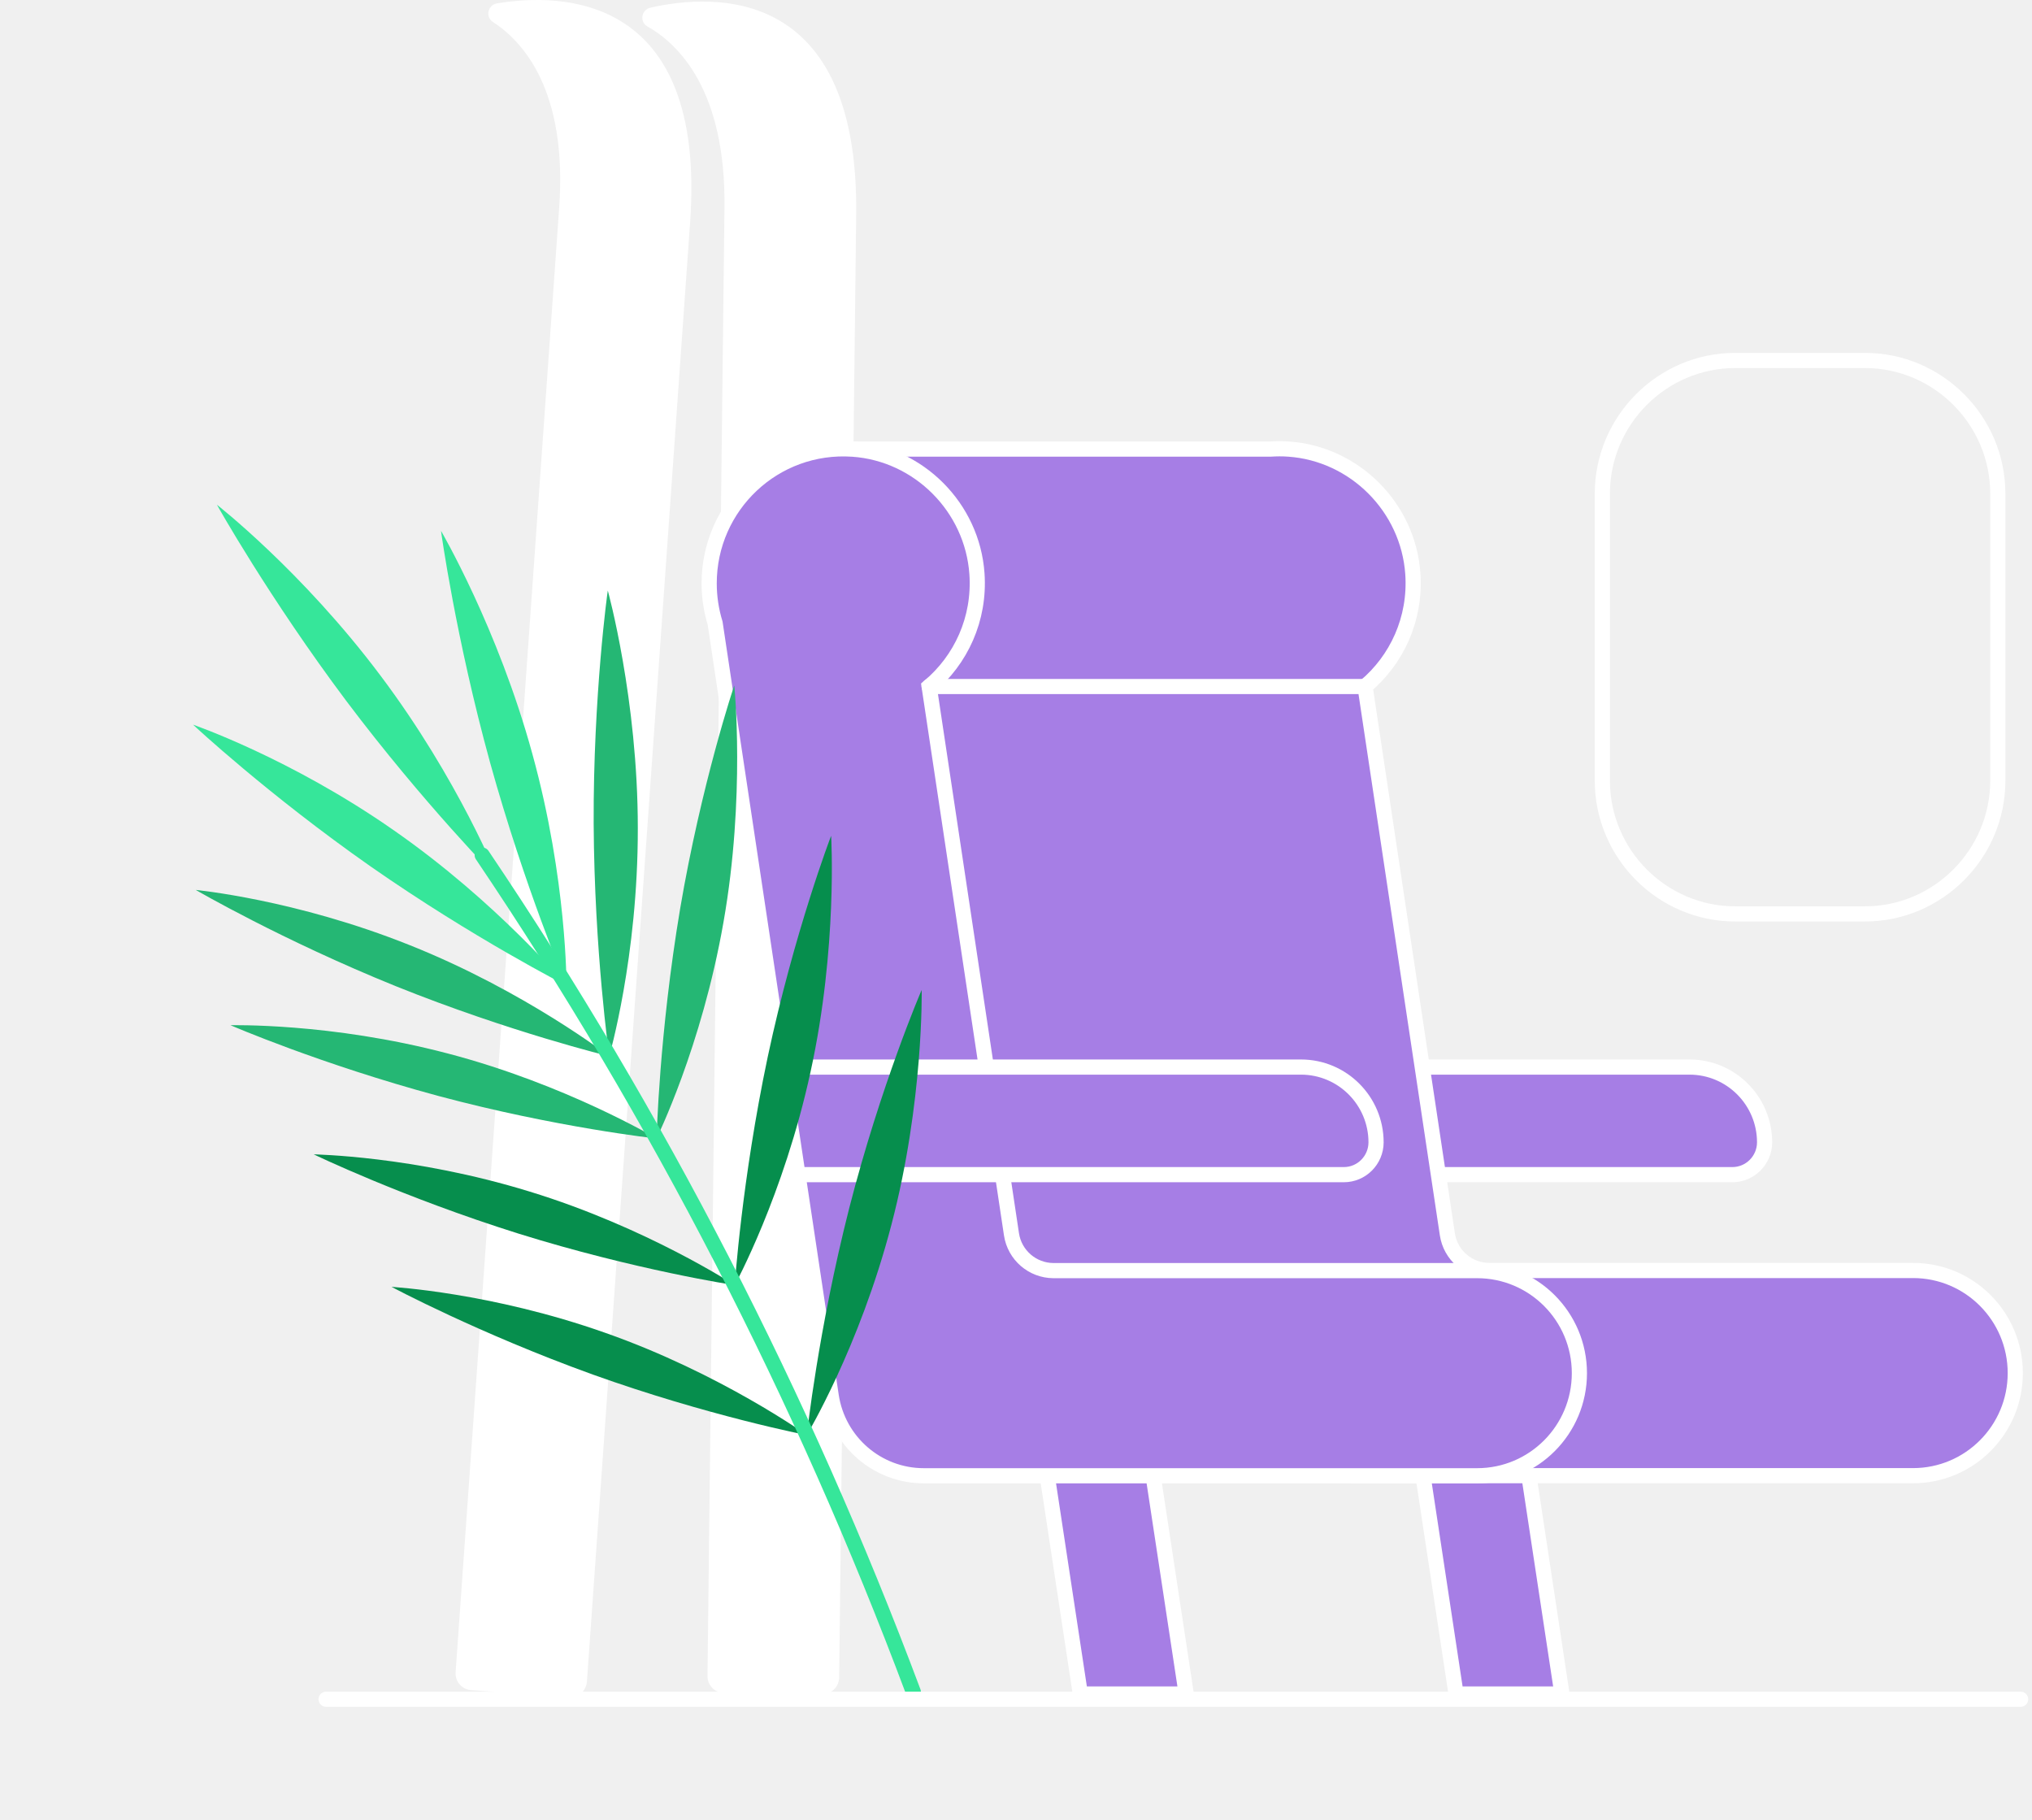
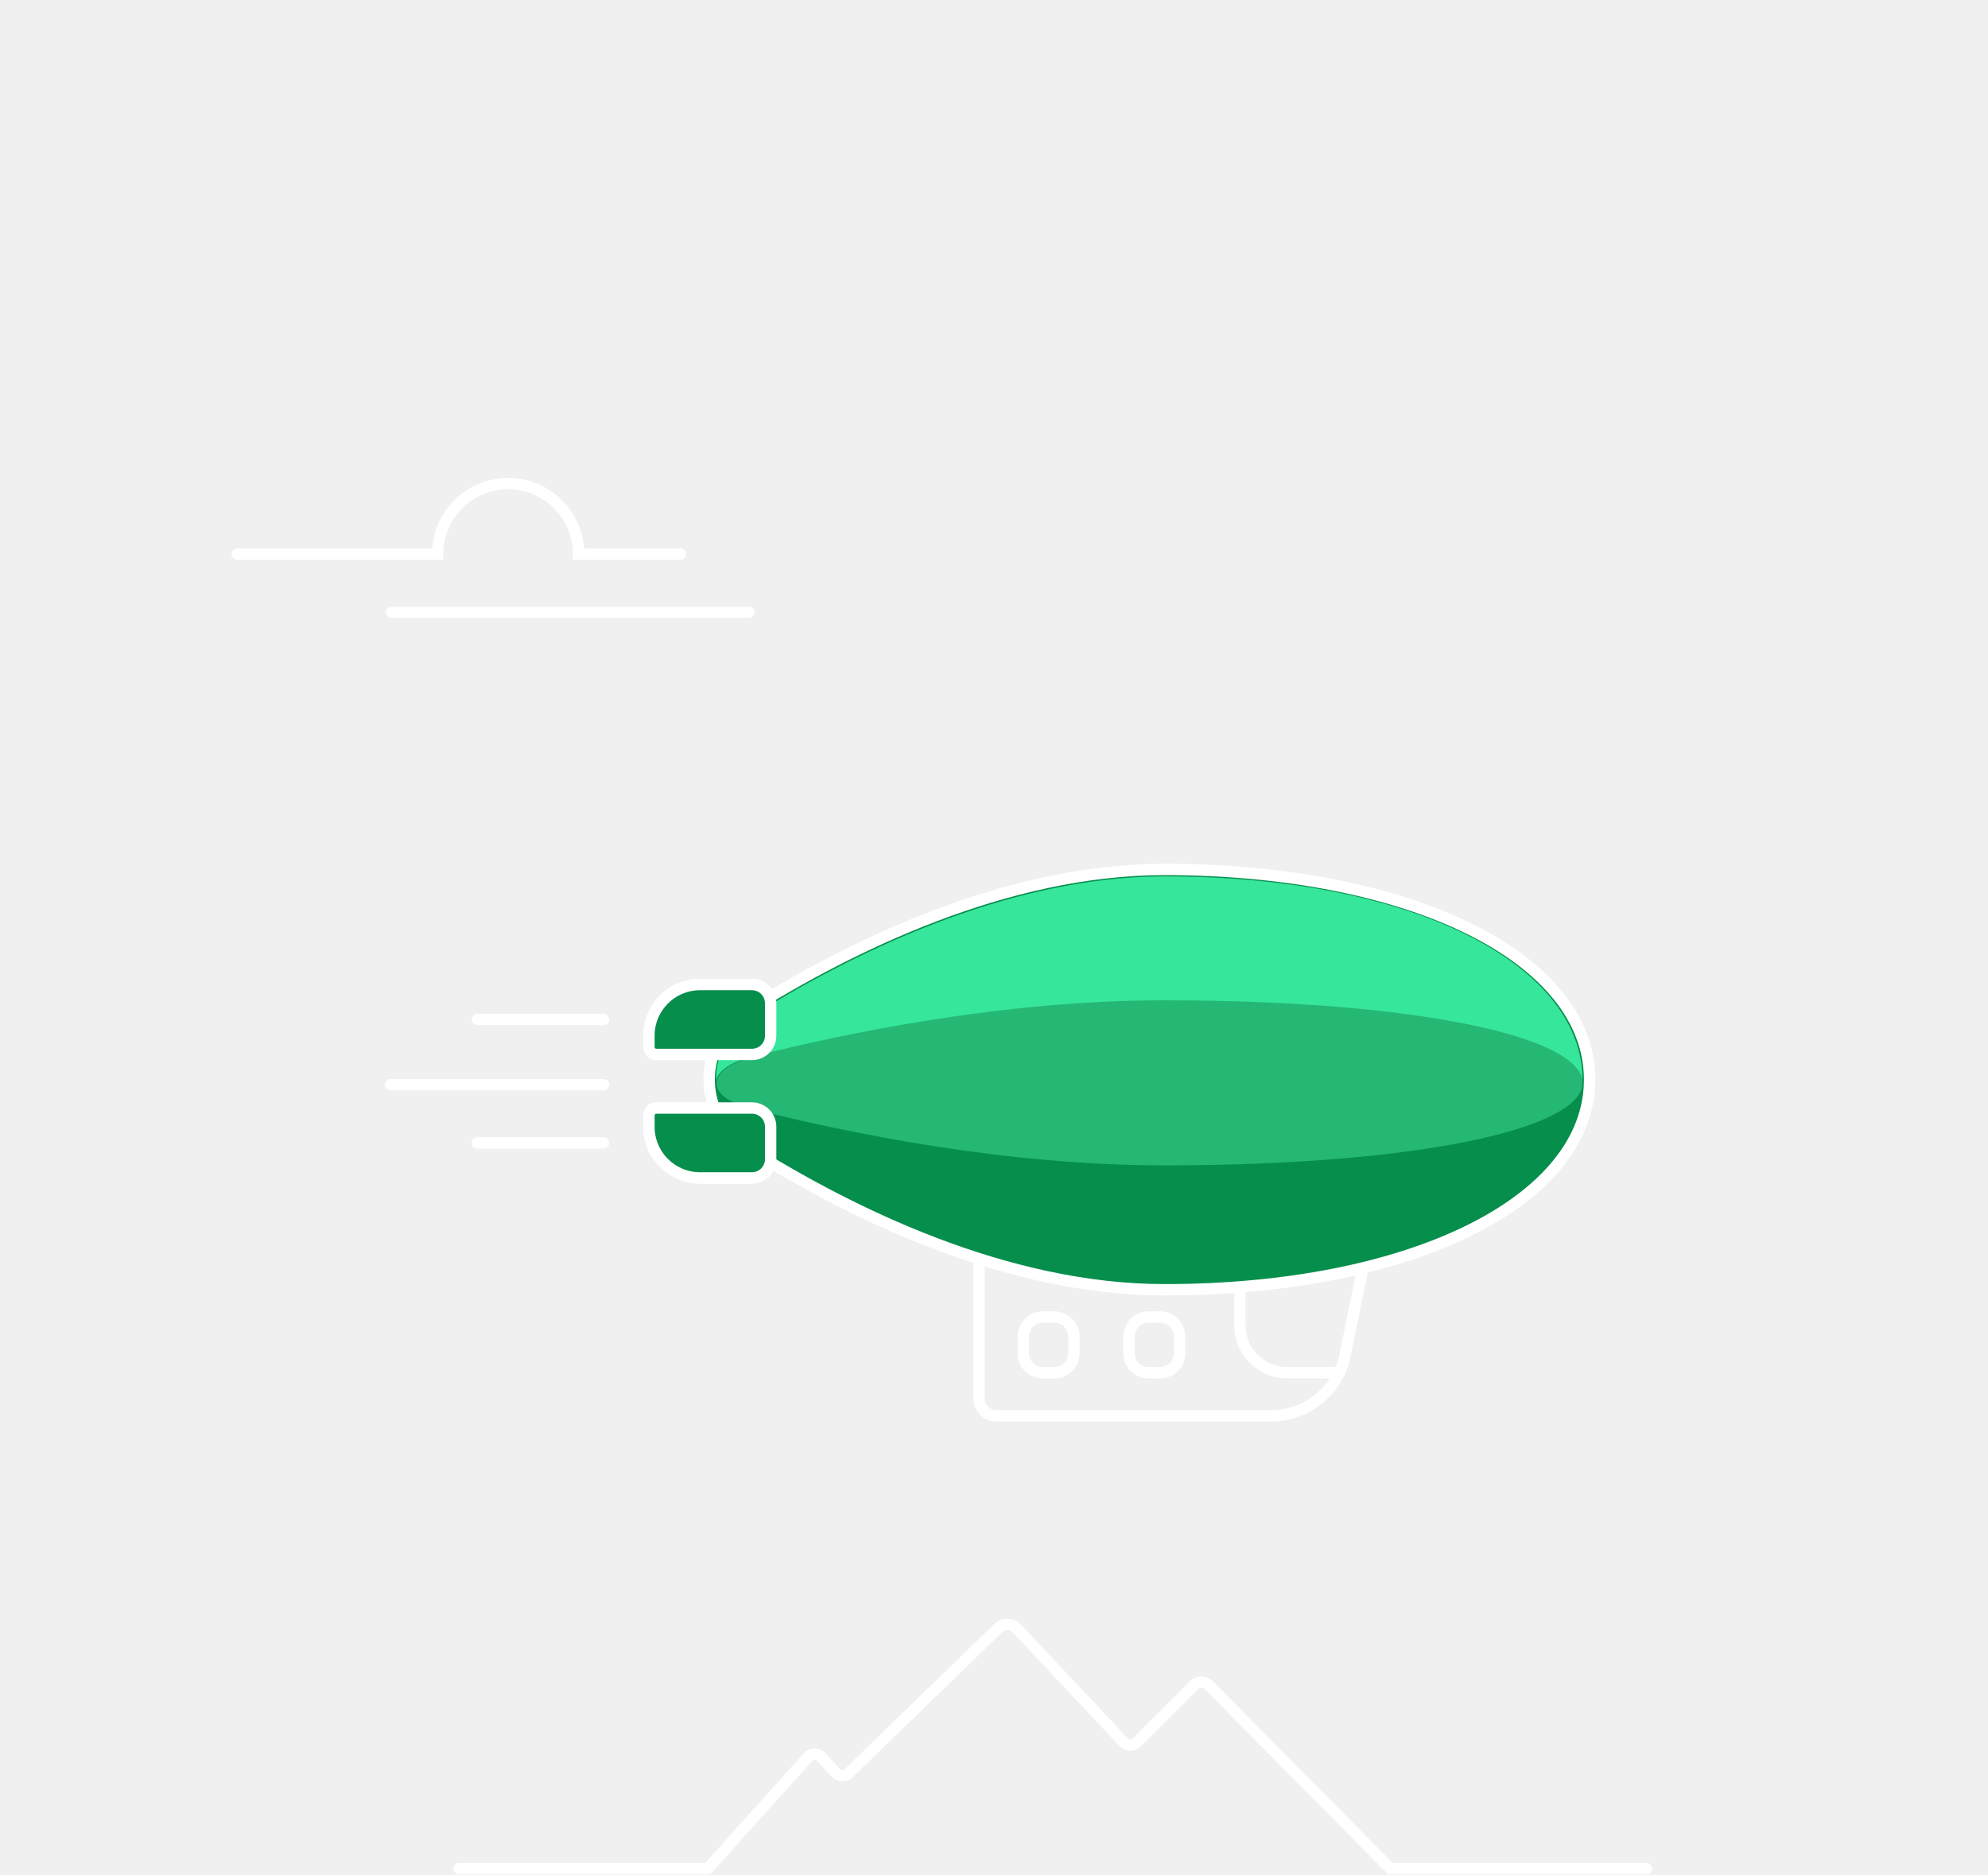
- <svg xmlns="http://www.w3.org/2000/svg" width="268" height="240" fill="none">
-   <path d="M62.126 222.89c-1.208-.084-2.129-1.144-2.036-2.356L73.752 27.366c1.098-15.486-4.799-21.919-8.745-24.47-1.022-.661-.667-2.246.532-2.45C73.997-.953 93.159-.885 91.022 29.29L77.41 221.763c-.085 1.212-1.141 2.136-2.349 2.043l-12.936-.916z" fill="#fff" />
-   <path d="M95.483 223.263c-1.217-.017-2.188-1.017-2.171-2.229l2.239-193.634c.186-15.528-6.075-21.605-10.164-23.911-1.065-.602-.803-2.204.389-2.475 8.356-1.899 27.494-2.967 27.147 27.284l-2.247 192.931c-.017 1.221-1.014 2.195-2.222 2.178l-12.97-.144z" fill="#fff" />
-   <path d="M245.97 120.526h-17.118c-9.634 0-17.52-7.907-17.52-17.58V65.118c0-9.673 7.886-17.579 17.52-17.579h17.118c9.635 0 17.521 7.907 17.521 17.579v37.828c0 9.665-7.886 17.58-17.521 17.58z" stroke="#fff" stroke-width="2" />
-   <path d="M228.482 154.913h-60.741v-14.189h55.089c5.466 0 9.902 4.45 9.902 9.934-.008 2.348-1.909 4.255-4.25 4.255zM156.453 223.407h-13.966l-6.312-41.591h13.967l6.311 41.591zM206.008 223.407h-13.967l-6.303-41.591h13.967l6.303 41.591z" fill="#A67EE5" stroke="#fff" stroke-width="2" stroke-miterlimit="10" />
-   <path d="M252.309 167.551h-55.891c-2.763 0-5.112-2.026-5.526-4.772l-10.857-72.242c4.174-3.501 6.717-8.9 6.303-14.884-.608-8.739-7.672-15.825-16.383-16.427-.811-.059-1.614-.051-2.408 0h-55.089l-.312 102.89 15.766 23.352 47.189 8.391c1.326.483 2.746.754 4.224.754h72.984c7.452 0 13.485-6.06 13.485-13.527 0-7.476-6.033-13.536-13.485-13.536z" fill="#A67EE5" stroke="#fff" stroke-width="2" stroke-miterlimit="10" />
-   <path d="M133.404 162.787l-10.857-72.241c4.174-3.501 6.717-8.9 6.303-14.884-.608-8.739-7.672-15.825-16.383-16.427-10.333-.712-18.934 7.484-18.934 17.698 0 1.831.279 3.594.786 5.255L109.628 184.079c.913 6.06 6.1 10.544 12.209 10.544h72.984c7.452 0 13.485-6.06 13.485-13.528 0-7.476-6.041-13.527-13.485-13.527H138.93c-2.763-.017-5.112-2.043-5.526-4.781z" fill="#A67EE5" stroke="#fff" stroke-width="2" stroke-miterlimit="10" />
-   <path d="M177.238 154.913h-71.995l-2.129-14.189h68.472c5.466 0 9.902 4.45 9.902 9.934-.008 2.348-1.909 4.255-4.25 4.255z" fill="#A67EE5" stroke="#fff" stroke-width="2" stroke-miterlimit="10" />
-   <path d="M122.547 90.537h57.488" stroke="#fff" stroke-width="2" stroke-miterlimit="10" stroke-linecap="round" />
-   <path d="M50.163 89.071c10.35 13.753 15.589 26.951 15.589 26.924-.026-.007-9.88-10.007-20.077-23.553-10.172-13.571-17.066-25.861-17.067-25.882-.026-.007 11.226 8.739 21.555 22.511zM51.922 109.489c13.717 9.539 22.811 20.511 22.797 20.486-.019.006-12.308-6.27-25.84-15.708-13.514-9.465-23.412-18.675-23.416-18.701-.023.008 12.752 4.356 26.459 13.923z" fill="#36E69A" />
-   <path d="M64.64 100.581c4.568 16.471 10.059 29.379 10.079 29.394-.018.017.097-13.847-4.497-30.522-4.562-16.677-12.075-29.461-12.055-29.445-.014.014 1.937 14.1 6.473 30.573z" fill="#36E69A" />
-   <path d="M78.298 108.621c.096 16.905 2.051 30.654 2.061 30.67-.025.004 3.784-13.013 3.762-30.054.008-17.037-3.965-31.378-3.958-31.355-.019.005-1.929 13.844-1.865 30.739z" fill="#25B774" />
-   <path d="M54.065 124.656c15.151 6.039 26.312 14.657 26.293 14.635-.007.015-13.166-3.197-28.171-9.239-14.993-6.071-26.355-12.676-26.368-12.69-.014.013 13.099 1.224 28.246 7.294zM59.044 138.93c15.592 4.071 27.573 11.22 27.556 11.209-.003.023-13.308-1.46-28.784-5.605-15.473-4.17-27.409-9.318-27.419-9.334-.007.026 13.059-.372 28.647 3.73zM89.696 119.886c-2.764 16.471-3.098 30.231-3.095 30.246-.024-.003 5.936-11.994 8.824-28.543 2.912-16.535 1.416-31.206 1.421-31.188-.028-0-4.359 13.026-7.151 29.485z" fill="#25B774" />
-   <path d="M69.841 157.14c15.411 4.711 27.083 12.354 27.07 12.34-.003.023-13.239-2.017-28.529-6.793-15.29-4.804-26.995-10.439-27.004-10.455-.007.026 13.057.167 28.463 4.908z" fill="#068E4D" />
-   <path d="M101.254 139.387c-3.444 16.341-4.347 30.078-4.341 30.097-.024-.003 6.431-11.74 9.995-28.158 3.595-16.402 2.706-31.116 2.711-31.097-.024-.003-4.893 12.828-8.365 29.158zM79.878 175.79c15.203 5.349 26.557 13.481 26.544 13.467-.006.019-13.147-2.571-28.23-7.979-15.081-5.443-26.544-11.555-26.553-11.571-.007.025 13.041.704 28.24 6.083z" fill="#068E4D" />
-   <path d="M111.998 159.354c-4.117 16.186-5.586 29.887-5.579 29.899-.026-.007 6.906-11.475 11.148-27.729 4.268-16.247 3.994-30.981 3.993-30.964-.024-.003-5.419 12.614-9.562 28.794z" fill="#068E4D" />
-   <path d="M63.598 112.768c23.181 34.376 42.278 71.413 56.86 110.366" stroke="#36E69A" stroke-width="2" stroke-miterlimit="10" stroke-linecap="round" stroke-linejoin="round" />
-   <path d="M43.009 224.097H266.5" stroke="#fff" stroke-width="2" stroke-miterlimit="10" stroke-linecap="round" />
+ <svg xmlns="http://www.w3.org/2000/svg" viewBox="0 0 350 330">
+   <g id="fromAward">
+     <g class="fromMainGroup">
+       <g class="airship">
+         <g id="cabin" transform-origin="203 220">
+           <path d="M175.44,249.28h48.36a13.27,13.27,0,0,0,13-10.65l3.74-18.32H172.36v25.89A3.09,3.09,0,0,0,175.44,249.28Z" fill="none" stroke="#fff" stroke-linecap="round" stroke-linejoin="round" stroke-width="2" />
+           <path d="M235.79,241.69h-9.22a8.31,8.31,0,0,1-8.28-8.31V220.31" fill="none" stroke="#fff" stroke-linecap="round" stroke-miterlimit="10" stroke-width="2" />
+           <path d="M185.64,231.88h-2.05a3.45,3.45,0,0,0-3.43,3.45v2.92a3.45,3.45,0,0,0,3.43,3.45h2.05a3.45,3.45,0,0,0,3.43-3.45v-2.92A3.45,3.45,0,0,0,185.64,231.88Z" fill="none" stroke="#fff" stroke-linecap="round" stroke-linejoin="round" stroke-width="2" />
+           <animateTransform attributeName="transform" type="scale" values="1 0.85; 1 1; 1 0.85" keyTimes="0; 0.5; 1" keySplines="0.42 0 0.58 0.58; 0.48 0.48 0.58 1;" calcMode="spline" dur="1.1s" additive="sum" repeatCount="indefinite" />
+           <animateTransform attributeName="transform" type="skewX" values="3; 0; -3; 0; 3" keyTimes="0; 0.25; 0.5; 0.75; 1" keySplines="0.42 0 0.58 0.58; 0.48 0.48 0.58 1; 0.42 0 0.58 0.58; 0.48 0.48 0.58 1" calcMode="spline" dur="2.2s" additive="sum" repeatCount="indefinite" />
+         </g>
+         <g id="tail-back" transform-origin="125 190">
+           <path d="M123.23,173.34h9.16a3.29,3.29,0,0,1,3.29,3.3v5.71a3.29,3.29,0,0,1-3.29,3.3H115.57a1.32,1.32,0,0,1-1.32-1.32v-2a9,9,0,0,1,9-9" fill="#068e4d" />
+           <path d="M123.23,173.34h9.16a3.29,3.29,0,0,1,3.29,3.3v5.71a3.29,3.29,0,0,1-3.29,3.3H115.57a1.32,1.32,0,0,1-1.32-1.32v-2A9,9,0,0,1,123.23,173.34Z" fill="none" stroke="#fff" stroke-linecap="round" stroke-linejoin="round" stroke-width="2" />
+           <path d="M123.23,207.39h9.16a3.29,3.29,0,0,0,3.29-3.3v-5.71a3.29,3.29,0,0,0-3.29-3.3H115.57a1.32,1.32,0,0,0-1.32,1.32v2a9,9,0,0,0,9,9" fill="#068e4d" />
+           <path d="M123.23,207.39h9.16a3.29,3.29,0,0,0,3.29-3.3v-5.71a3.29,3.29,0,0,0-3.29-3.3H115.57a1.32,1.32,0,0,0-1.32,1.32v2A9,9,0,0,0,123.23,207.39Z" fill="none" stroke="#fff" stroke-linecap="round" stroke-linejoin="round" stroke-width="2" />
+           <animateTransform attributeName="transform" type="translate" values="0 -2.2; 0 0; 0 2.2; 0 0; 0 -2.2" keyTimes="0; 0.25; 0.5; 0.75; 1" keySplines="0.42 0 0.58 0.58; 0.48 0.48 0.58 1; 0.42 0 0.58 0.58; 0.48 0.48 0.58 1" calcMode="spline" dur="2.2s" additive="sum" repeatCount="indefinite" />
+           <animateTransform attributeName="transform" type="scale" values="1 0.85; 1 1; 1 0.85" keyTimes="0; 0.5; 1" keySplines="0.42 0 0.58 0.58; 0.48 0.48 0.58 1;" calcMode="spline" dur="1.1s" additive="sum" repeatCount="indefinite" />
+           <animateTransform attributeName="transform" type="skewX" values="3; 0; -3; 0; 3" keyTimes="0; 0.25; 0.5; 0.75; 1" keySplines="0.42 0 0.58 0.58; 0.48 0.48 0.58 1; 0.42 0 0.58 0.58; 0.48 0.48 0.58 1" calcMode="spline" dur="2.2s" additive="sum" repeatCount="indefinite" />
+         </g>
+         <g id="ballon-static">
+           <path d="M205,227.08c43.38,0,74.86-15.55,74.86-37s-31.48-37-74.86-37c-27.94,0-55.36,13.53-73.46,24.87a14.3,14.3,0,0,0,0,24.21c18.09,11.33,45.52,24.87,73.46,24.87" fill="#068e4d" />
+           <path d="M205,227.08c43.38,0,74.86-15.55,74.86-37s-31.48-37-74.86-37c-27.94,0-55.36,13.53-73.46,24.87a14.3,14.3,0,0,0,0,24.21C149.63,213.54,177.06,227.08,205,227.08Z" fill="none" stroke="#fff" stroke-width="2" />
+           <path d="M205,181.1c-28.2,0-56.1,0.8-72.8,5c-3.9,1-6,2.7-6.1,4.3c-0.2-4.6,2.1-9,6.1-11.4c16.7-10.5,44.6-24.7,72.8-24.7c44.8,0,73.6,16,73.6,35.8c0,0.1,0,0.2,0,0.4C278.3,182.5,249.5,181.1,205,181.1" fill="#36e69a" />
+           <path d="M132.18,195.12c16.74,4.27,44.58,10,72.81,10,44.14,0,72.75-6.32,73.6-14.18-0.86,19.34-29.45,34.86-73.6,34.86-28.23,0-56.07-14.19-72.81-24.68a12.88,12.88,0,0,1-6-10.18c0.26,1.61,2.26,3.18,6,4.14" fill="#068e4d" />
+         </g>
+         <g id="balloon" translate="0 10">
+           <path d="M132.18,186.12c16.74-4.27,44.58-10,72.81-10,44.53,0,73.26,6.43,73.61,14.38,0,0.17,0,.34,0,0.51-0.85,7.86-29.45,14.17-73.6,14.17-28.23,0-56.07-5.76-72.81-10-3.79-1-5.79-2.53-6-4.13l0-.51c0.13-1.69,2.15-3.36,6.1-4.37" fill="#25b774">
+             <animate attributeName="d" values="M132.2,186.1c16.7-4.3,44.6-6,72.8-6c44.5,0,73.3,2.4,73.6,10.4c0,0.2,0,0.3,0,0.5c-0.9,7.9-29.4,18.2-73.6,18.2c-28.2,0-56.1-9.8-72.8-14c-3.8-1-5.8-2.5-6-4.1v-0.5c0.1-1.7,2.1-3.4,6.1-4.4; M132.2,186.1c16.7-4.3,44.6-14,72.8-14c44.5,0,73.3,10.4,73.6,18.4c0,0.2,0,0.3,0,0.5c-0.9,7.9-29.4,10.2-73.6,10.2c-28.2,0-56.1-1.8-72.8-6c-3.8-1-5.8-2.5-6-4.1v-0.5c0.1-1.7,2.1-3.4,6.1-4.4; M132.2,186.1c16.7-4.3,44.6-6,72.8-6c44.5,0,73.3,2.4,73.6,10.4c0,0.2,0,0.3,0,0.5c-0.9,7.9-29.4,18.2-73.6,18.2c-28.2,0-56.1-9.8-72.8-14c-3.8-1-5.8-2.5-6-4.1v-0.5c0.1-1.7,2.1-3.4,6.1-4.4" keyTimes="0; 0.5; 1" keySplines="0.42 0 0.58 0.58; 0.48 0.48 0.58 1;" calcMode="spline" dur="2.2s" repeatCount="indefinite" />
+           </path>
+         </g>
+         <g id="tail-front" transform-origin="125 190">
+           <path d="M123.23,173.34h9.16a3.29,3.29,0,0,1,3.29,3.3v5.71a3.29,3.29,0,0,1-3.29,3.3H115.57a1.32,1.32,0,0,1-1.32-1.32v-2a9,9,0,0,1,9-9" fill="#068e4d" />
+           <path d="M123.23,173.34h9.16a3.29,3.29,0,0,1,3.29,3.3v5.71a3.29,3.29,0,0,1-3.29,3.3H115.57a1.32,1.32,0,0,1-1.32-1.32v-2A9,9,0,0,1,123.23,173.34Z" fill="none" stroke="#fff" stroke-linecap="round" stroke-linejoin="round" stroke-width="2" />
+           <path d="M123.23,207.39h9.16a3.29,3.29,0,0,0,3.29-3.3v-5.71a3.29,3.29,0,0,0-3.29-3.3H115.57a1.32,1.32,0,0,0-1.32,1.32v2a9,9,0,0,0,9,9" fill="#068e4d" />
+           <path d="M123.23,207.39h9.16a3.29,3.29,0,0,0,3.29-3.3v-5.71a3.29,3.29,0,0,0-3.29-3.3H115.57a1.32,1.32,0,0,0-1.32,1.32v2A9,9,0,0,0,123.23,207.39Z" fill="none" stroke="#fff" stroke-linecap="round" stroke-linejoin="round" stroke-width="2" />
+           <animateTransform attributeName="transform" type="translate" values="0 2.2; 0 0; 0 -2.2; 0 0; 0 2.2" keyTimes="0; 0.25; 0.5; 0.75; 1" keySplines="0.42 0 0.58 0.58; 0.48 0.48 0.58 1; 0.42 0 0.58 0.58; 0.48 0.48 0.58 1" calcMode="spline" dur="2.2s" additive="sum" repeatCount="indefinite" />
+           <animateTransform attributeName="transform" type="scale" values="1 0.85; 1 1; 1 0.85" keyTimes="0; 0.5; 1" keySplines="0.42 0 0.58 0.58; 0.48 0.48 0.58 1;" calcMode="spline" dur="1.1s" additive="sum" repeatCount="indefinite" />
+           <animateTransform attributeName="transform" type="skewX" values="3; 0; -3; 0; 3" keyTimes="0; 0.25; 0.5; 0.75; 1" keySplines="0.42 0 0.58 0.58; 0.48 0.48 0.58 1; 0.42 0 0.58 0.58; 0.48 0.48 0.58 1" calcMode="spline" dur="2.2s" additive="sum" repeatCount="indefinite" />
+         </g>
+       </g>
+       <g id="cloud1">
+         <line x1="68.95" y1="107.8" x2="131.86" y2="107.8" fill="none" stroke="#fff" stroke-linecap="round" stroke-miterlimit="10" stroke-width="2">
+           <animateTransform id="cloud1Move" attributeName="transform" type="translate" from="215, 0" to="-40, 0" dur="2.3s" fill="freeze" />
+         </line>
+         <path d="M41.77,97.54H77.06a12.4,12.4,0,1,1,24.8,0h17.93" fill="none" stroke="#fff" stroke-linecap="round" stroke-miterlimit="10" stroke-width="2">
+           <animateTransform attributeName="transform" type="translate" from="230, 0" to="-40, 0" dur="2.3s" fill="freeze" />
+         </path>
+         <animate attributeName="opacity" from="1" to="0" dur="0.3s" begin="cloud1Move.end - 0.3s" fill="freeze" />
+       </g>
+       <g id="cloud2" opacity="0">
+         <line x1="258.96" y1="93.19" x2="298.74" y2="93.19" fill="none" stroke="#fff" stroke-linecap="round" stroke-miterlimit="10" stroke-width="2">
+           <animateTransform attributeName="transform" type="translate" from="40, 0" to="-185, 0" dur="2.3s" begin="cloud1Move.end - 0.8s" fill="freeze" />
+         </line>
+         <g>
+           <path d="M278.75,82.91H251.39a12.4,12.4,0,1,0-24.8,0H208.65" fill="none" stroke="#fff" stroke-linecap="round" stroke-miterlimit="10" stroke-width="2" />
+           <line x1="287.01" y1="82.91" x2="309.21" y2="82.91" fill="none" stroke="#fff" stroke-linecap="round" stroke-miterlimit="10" stroke-width="2" />
+           <animateTransform id="cloud2Move" attributeName="transform" type="translate" from="40, 0" to="-207, 0" dur="2.3s" begin="cloud1Move.end - 0.8s" fill="freeze" />
+         </g>
+         <animate attributeName="opacity" from="0" to="1" dur="0.3s" begin="cloud2Move.begin" fill="freeze" />
+         <animate attributeName="opacity" from="1" to="0" dur="0.3s" begin="cloud2Move.end - 0.3s" fill="freeze" />
+       </g>
+       <g id="track">
+         <line x1="106.25" y1="179.49" x2="84.05" y2="179.49" fill="none" stroke="#fff" stroke-linecap="round" stroke-miterlimit="10" stroke-width="2">
+           <animate attributeName="x2" to="89.05" dur="0.3s" begin="-0.1s" repeatCount="indefinite" />
+         </line>
+         <line x1="106.25" y1="201.23" x2="84.05" y2="201.23" fill="none" stroke="#fff" stroke-linecap="round" stroke-miterlimit="10" stroke-width="2">
+           <animate attributeName="x2" to="89.05" dur="0.3s" begin="-0.2s" repeatCount="indefinite" />
+         </line>
+         <line x1="106.25" y1="190.98" x2="68.77" y2="190.98" fill="none" stroke="#fff" stroke-linecap="round" stroke-miterlimit="10" stroke-width="2">
+           <animate attributeName="x2" to="73.77" dur="0.3s" repeatCount="indefinite" />
+         </line>
+       </g>
+       <animate attributeName="opacity" to="0" dur="0.25s" begin="windowChange.begin" fill="freeze" />
+     </g>
+     <g id="mountain">
+       <path d="M289.9,329h-45.1l-32.1-32.4c-0.7-0.6-1.7-0.6-2.4,0l-10.2,10.2c-0.6,0.6-1.6,0.6-2.2,0l-19-20.2c-0.9-0.8-2.2-0.8-3.1,0l-26.4,25.6c-0.6,0.6-1.6,0.6-2.2,0l-2.6-2.9c-0.7-0.6-1.7-0.6-2.3,0L124.6,329H80.8" fill="none" stroke="#fff" stroke-linecap="round" stroke-miterlimit="10" stroke-width="2">
+         <animate attributeName="d" from="M 289.9 329 L 244.8 329 L 212.7 296.6 C 212 296 211 296 210.3 296.6 L 200.1 306.8 C 199.5 307.4 198.5 307.4 197.9 306.8 L 178.9 286.6 C 178 285.8 176.7 285.8 175.8 286.6 L 149.4 312.2 C 148.8 312.8 147.8 312.8 147.2 312.2 L 144.6 309.3 C 143.9 308.7 142.9 308.7 142.3 309.3 L 124.6 329 L 80.8 329" to="M 289.9 329 L 244.8 329 L 212.7 329 C 211.9 329 211.1 329 210.3 329 L 200.1 329 C 199.367 329 198.633 329 197.9 329 L 178.9 329 C 177.867 329 176.833 329 175.8 329 L 149.4 329 C 148.667 329 147.933 329 147.2 329 L 144.6 329 C 143.667 329 142.733 329 141.8 329 L 124.6 329 L 80.8 329" dur="0.3s" keyTimes="0; 1" keySplines="0.25, 0.1, 0.25, 1" calcMode="spline" begin="windowChange.begin" fill="freeze" />
+       </path>
+     </g>
+     <path id="windowFrom" d="M204.25,231.88h-2.05a3.45,3.45,0,0,0-3.43,3.45v2.92a3.45,3.45,0,0,0,3.43,3.45h2.05a3.45,3.45,0,0,0,3.43-3.45v-2.92A3.44,3.44,0,0,0,204.25,231.88Z" fill="none" stroke="#fff" stroke-linecap="round" stroke-linejoin="round" stroke-width="2" transform-origin="203 220">
+       <animateTransform attributeName="transform" type="scale" values="1 0.85; 1 1; 1 0.85" keyTimes="0; 0.5; 1" keySplines="0.42 0 0.58 0.58; 0.48 0.48 0.58 1;" calcMode="spline" dur="1.1s" additive="sum" repeatCount="indefinite" />
+       <animateTransform attributeName="transform" type="skewX" values="3; 0; -3; 0; 3" keyTimes="0; 0.25; 0.5; 0.75; 1" keySplines="0.42 0 0.58 0.58; 0.48 0.48 0.58 1; 0.42 0 0.58 0.58; 0.48 0.48 0.58 1" calcMode="spline" dur="2.2s" additive="sum" repeatCount="indefinite" />
+       <animateTransform id="windowStart" attributeName="transform" type="translate" to="0 0" dur="0s" begin="cloud2Move.end - 1.2s" additive="replace" />
+       <animate id="windowChange" attributeName="d" to="M275,225.43H257.87a17.6,17.6,0,0,1-17.52-17.58V170a17.6,17.6,0,0,1,17.52-17.58H275A17.6,17.6,0,0,1,292.51,170v37.83A17.61,17.61,0,0,1,275,225.43Z" dur="0.3s" begin="windowStart.begin - 0.2s" keyTimes="0; 1" keySplines="0.25, 0.1, 0.25, 1" calcMode="spline" fill="freeze" />
+     </path>
+     <animate attributeName="opacity" from="0" to="1" dur="0.3s" fill="freeze" />
+   </g>
+   <g id="toAward">
+     <defs>
+       <clipPath id="window">
+         <path d="M275,225.43H257.87a17.6,17.6,0,0,1-17.52-17.58V170a17.6,17.6,0,0,1,17.52-17.58H275A17.6,17.6,0,0,1,292.51,170v37.83A17.61,17.61,0,0,1,275,225.43Z" />
+       </clipPath>
+     </defs>
+     <g id="clouds" clip-path="url(#window)">
+       <g transform="translate(293, 167)">
+         <g transform="scale(0.5)">
+           <line x1="28.18" y1="38.34" x2="91.09" y2="38.34" fill="none" stroke="#fff" stroke-linecap="round" stroke-miterlimit="10" stroke-width="2" />
+           <path d="M41.77,97.54H77.06a12.4,12.4,0,1,1,24.8,0h17.93" transform="translate(-40.77 -69.46)" fill="none" stroke="#fff" stroke-linecap="round" stroke-miterlimit="10" stroke-width="2" />
+           <line x1="218.19" y1="23.72" x2="257.97" y2="23.72" fill="none" stroke="#fff" stroke-linecap="round" stroke-miterlimit="10" stroke-width="2" />
+           <path d="M278.75,82.91H251.39a12.4,12.4,0,1,0-24.8,0H208.65" transform="translate(-40.77 -69.46)" fill="none" stroke="#fff" stroke-linecap="round" stroke-miterlimit="10" stroke-width="2" />
+           <line x1="246.24" y1="13.45" x2="268.43" y2="13.45" fill="none" stroke="#fff" stroke-linecap="round" stroke-miterlimit="10" stroke-width="2" />
+         </g>
+         <animateTransform id="cloudsMove" attributeName="transform" type="translate" from="293, 167" to="105, 167" dur="2.5s" begin="windowChange.end - 0.15s" repeatCount="indefinite" />
+       </g>
+     </g>
+     <g id="skis" opacity="0">
+       <path d="M91.14,327.79a2.2,2.2,0,0,1-2-2.36l13.66-193.17c1.1-15.49-4.8-21.92-8.75-24.47a1.35,1.35,0,0,1,.53-2.45C103,104,122.18,104,120,134.19L106.43,326.67a2.2,2.2,0,0,1-2.35,2Z" fill="#fff">
+         <animateTransform attributeName="transform" type="rotate" values="-3.5 98 328; 3.5 98 328; -3.5 98 328" dur="3.5s" keyTimes="0; 0.5; 1" keySplines="0.45, 0, 0.55, 1; 0.45, 0, 0.55, 1" calcMode="spline" begin="windowChange.end - 0.34s;" repeatCount="indefinite" />
+       </path>
+       <path d="M124.5,328.17a2.2,2.2,0,0,1-2.17-2.23l2.24-193.63c0.19-15.53-6.07-21.61-10.16-23.91a1.35,1.35,0,0,1,.39-2.47c8.36-1.9,27.49-3,27.15,27.28l-2.25,192.93a2.2,2.2,0,0,1-2.22,2.18Z" fill="#fff">
+         <animateTransform attributeName="transform" type="rotate" values="-2.5 131 328; 2.5 131 328; -2.5 131 328" dur="3.5s" keyTimes="0; 0.5; 1" keySplines="0.45, 0, 0.55, 1; 0.45, 0, 0.55, 1" calcMode="spline" begin="windowChange.end - 0.34s;" repeatCount="indefinite" />
+       </path>
+       <animateTransform attributeName="transform" type="translate" from="-120 0" to="0 0" dur="0.3s" keyTimes="0; 1" keySplines="0, 0, 0.58, 1" calcMode="spline" begin="windowChange.end - 0.1" fill="freeze" />
+       <animate attributeName="opacity" from="0" to="1" dur="0.3s" keyTimes="0; 1" keySplines="0, 0, 0.58, 1" calcMode="spline" begin="windowChange.end - 0.1s" fill="freeze" />
+     </g>
+     <g id="seat" opacity="0">
+       <path d="M257.5,259.82H196.76V245.63h55.09a9.92,9.92,0,0,1,9.9,9.93,4.26,4.26,0,0,1-4.25,4.25" fill="#a67ee5" />
+       <path d="M257.5,259.82H196.76V245.63h55.09a9.92,9.92,0,0,1,9.9,9.93A4.26,4.26,0,0,1,257.5,259.82Z" fill="none" stroke="#fff" stroke-miterlimit="10" stroke-width="2" />
+       <polygon points="185.47 328.31 171.5 328.31 165.19 286.72 179.16 286.72 185.47 328.31" fill="#a67ee5" />
+       <polygon points="185.47 328.31 171.5 328.31 165.19 286.72 179.16 286.72 185.47 328.31" fill="none" stroke="#fff" stroke-miterlimit="10" stroke-width="2" />
+       <polygon points="235.03 328.31 221.06 328.31 214.76 286.72 228.72 286.72 235.03 328.31" fill="#a67ee5" />
+       <polygon points="235.03 328.31 221.06 328.31 214.76 286.72 228.72 286.72 235.03 328.31" fill="none" stroke="#fff" stroke-miterlimit="10" stroke-width="2" />
+       <path d="M281.33,272.45H225.44a5.59,5.59,0,0,1-5.53-4.77l-10.86-72.24a17.71,17.71,0,0,0-12.49-31.31H141.48L141.16,267l15.77,23.35,47.19,8.39a12.3,12.3,0,0,0,4.22.75h73a13.53,13.53,0,0,0,0-27.06" fill="#a67ee5" />
+       <path d="M281.33,272.45H225.44a5.59,5.59,0,0,1-5.53-4.77l-10.86-72.24a17.71,17.71,0,0,0-12.49-31.31H141.48L141.16,267l15.77,23.35,47.19,8.39a12.3,12.3,0,0,0,4.22.75h73A13.53,13.53,0,0,0,281.33,272.45Z" fill="none" stroke="#fff" stroke-miterlimit="10" stroke-width="2" />
+       <path d="M162.42,267.69l-10.86-72.24a17.71,17.71,0,1,0-29-13.61,18,18,0,0,0,.79,5.25L138.65,289a12.36,12.36,0,0,0,12.21,10.54h73a13.53,13.53,0,0,0,0-27.05H167.95a5.62,5.62,0,0,1-5.53-4.78" fill="#a67ee5" />
+       <path d="M162.42,267.69l-10.86-72.24a17.71,17.71,0,1,0-29-13.61,18,18,0,0,0,.79,5.25L138.65,289a12.36,12.36,0,0,0,12.21,10.54h73a13.53,13.53,0,0,0,0-27.05H167.95A5.62,5.62,0,0,1,162.42,267.69Z" fill="none" stroke="#fff" stroke-miterlimit="10" stroke-width="2" />
+       <path d="M206.26,259.82h-72l-2.13-14.19H200.6a9.92,9.92,0,0,1,9.9,9.93,4.26,4.26,0,0,1-4.25,4.25" fill="#a67ee5" />
+       <path d="M206.26,259.82h-72l-2.13-14.19H200.6a9.92,9.92,0,0,1,9.9,9.93A4.26,4.26,0,0,1,206.26,259.82Z" fill="none" stroke="#fff" stroke-miterlimit="10" stroke-width="2" />
+       <line x1="151.57" y1="195.44" x2="209.05" y2="195.44" fill="none" stroke="#fff" stroke-linecap="round" stroke-miterlimit="10" stroke-width="2" />
+       <animateTransform attributeName="transform" type="translate" from="-120 0" to="0 0" dur="0.3" keyTimes="0; 1" keySplines="0, 0, 0.58, 1" calcMode="spline" begin="windowChange.end - 0.15s" fill="freeze" />
+       <animate attributeName="opacity" from="0" to="1" dur="0.3" keyTimes="0; 1" keySplines="0, 0, 0.58, 1" calcMode="spline" begin="windowChange.end - 0.15s" fill="freeze" />
+     </g>
+     <g id="branch" opacity="0">
+       <path d="M79.18,194A131,131,0,0,1,94.77,220.9a255,255,0,0,1-20.08-23.55,259,259,0,0,1-17.07-25.88A131.72,131.72,0,0,1,79.18,194" fill="#36e69a" />
+       <path d="M80.94,214.39a127.19,127.19,0,0,1,22.8,20.49A242.09,242.09,0,0,1,77.9,219.17a235.86,235.86,0,0,1-23.42-18.7,119.82,119.82,0,0,1,26.46,13.92" fill="#36e69a" />
+       <path d="M93.66,205.48a258.38,258.38,0,0,0,10.08,29.39,125.63,125.63,0,0,0-4.5-30.52,135.9,135.9,0,0,0-12.06-29.44,260.33,260.33,0,0,0,6.47,30.57" fill="#36e69a" />
+       <path d="M107.32,213.52a250.14,250.14,0,0,0,2.06,30.67,119.93,119.93,0,0,0,3.76-30.05,131.24,131.24,0,0,0-4-31.36,238.1,238.1,0,0,0-1.87,30.74" fill="#25b774" />
+       <path d="M83.08,229.56a121.93,121.93,0,0,1,26.29,14.64A225.91,225.91,0,0,1,81.21,235a228.11,228.11,0,0,1-26.37-12.69,113.61,113.61,0,0,1,28.25,7.29" fill="#25b774" />
+       <path d="M88.06,243.83A118.11,118.11,0,0,1,115.62,255a211,211,0,0,1-28.78-5.6,220.87,220.87,0,0,1-27.42-9.33,114,114,0,0,1,28.65,3.73" fill="#25b774" />
+       <path d="M118.71,224.79a238,238,0,0,0-3.1,30.25,117.11,117.11,0,0,0,8.82-28.54,127.44,127.44,0,0,0,1.42-31.19,213.92,213.92,0,0,0-7.15,29.48" fill="#25b774" />
+       <path d="M98.86,262a118.24,118.24,0,0,1,27.07,12.34,212.3,212.3,0,0,1-28.53-6.79,220.78,220.78,0,0,1-27-10.45A114.06,114.06,0,0,1,98.86,262" fill="#068e4d" />
+       <path d="M130.27,244.29a236.56,236.56,0,0,0-4.34,30.1,116.94,116.94,0,0,0,10-28.16,127.42,127.42,0,0,0,2.71-31.1,214.43,214.43,0,0,0-8.36,29.16" fill="#068e4d" />
+       <path d="M108.9,280.69a118.21,118.21,0,0,1,26.54,13.47,213.62,213.62,0,0,1-28.23-8,221.65,221.65,0,0,1-26.55-11.57,113.82,113.82,0,0,1,28.24,6.08" fill="#068e4d" />
+       <path d="M141,264.26a236.09,236.09,0,0,0-5.58,29.9,117.46,117.46,0,0,0,11.15-27.73,127.2,127.2,0,0,0,4-31A214.24,214.24,0,0,0,141,264.26" fill="#068e4d" />
+       <path d="M92.62,217.67A529.26,529.26,0,0,1,149.48,328" fill="none" stroke="#36e69a" stroke-linecap="round" stroke-linejoin="round" stroke-width="2" />
+       <animateTransform attributeName="transform" type="translate" from="-120 0" to="0 0" dur="0.3s" keyTimes="0; 1" keySplines="0, 0, 0.58, 1" calcMode="spline" begin="windowChange.end - 0.12s" fill="freeze" />
+       <animate attributeName="opacity" from="0" to="1" dur="0.3s" keyTimes="0; 1" keySplines="0, 0, 0.58, 1" calcMode="spline" begin="windowChange.end - 0.12s" fill="freeze" />
+       <animateTransform attributeName="transform" type="rotate" values="-3 150 328; 3 150 328; -3 150 328" dur="3.5s" keyTimes="0; 0.5; 1" keySplines="0.45, 0, 0.55, 1; 0.45, 0, 0.55, 1" calcMode="spline" begin="windowChange.end - 0.12s" repeatCount="indefinite" />
+     </g>
+   </g>
</svg>
